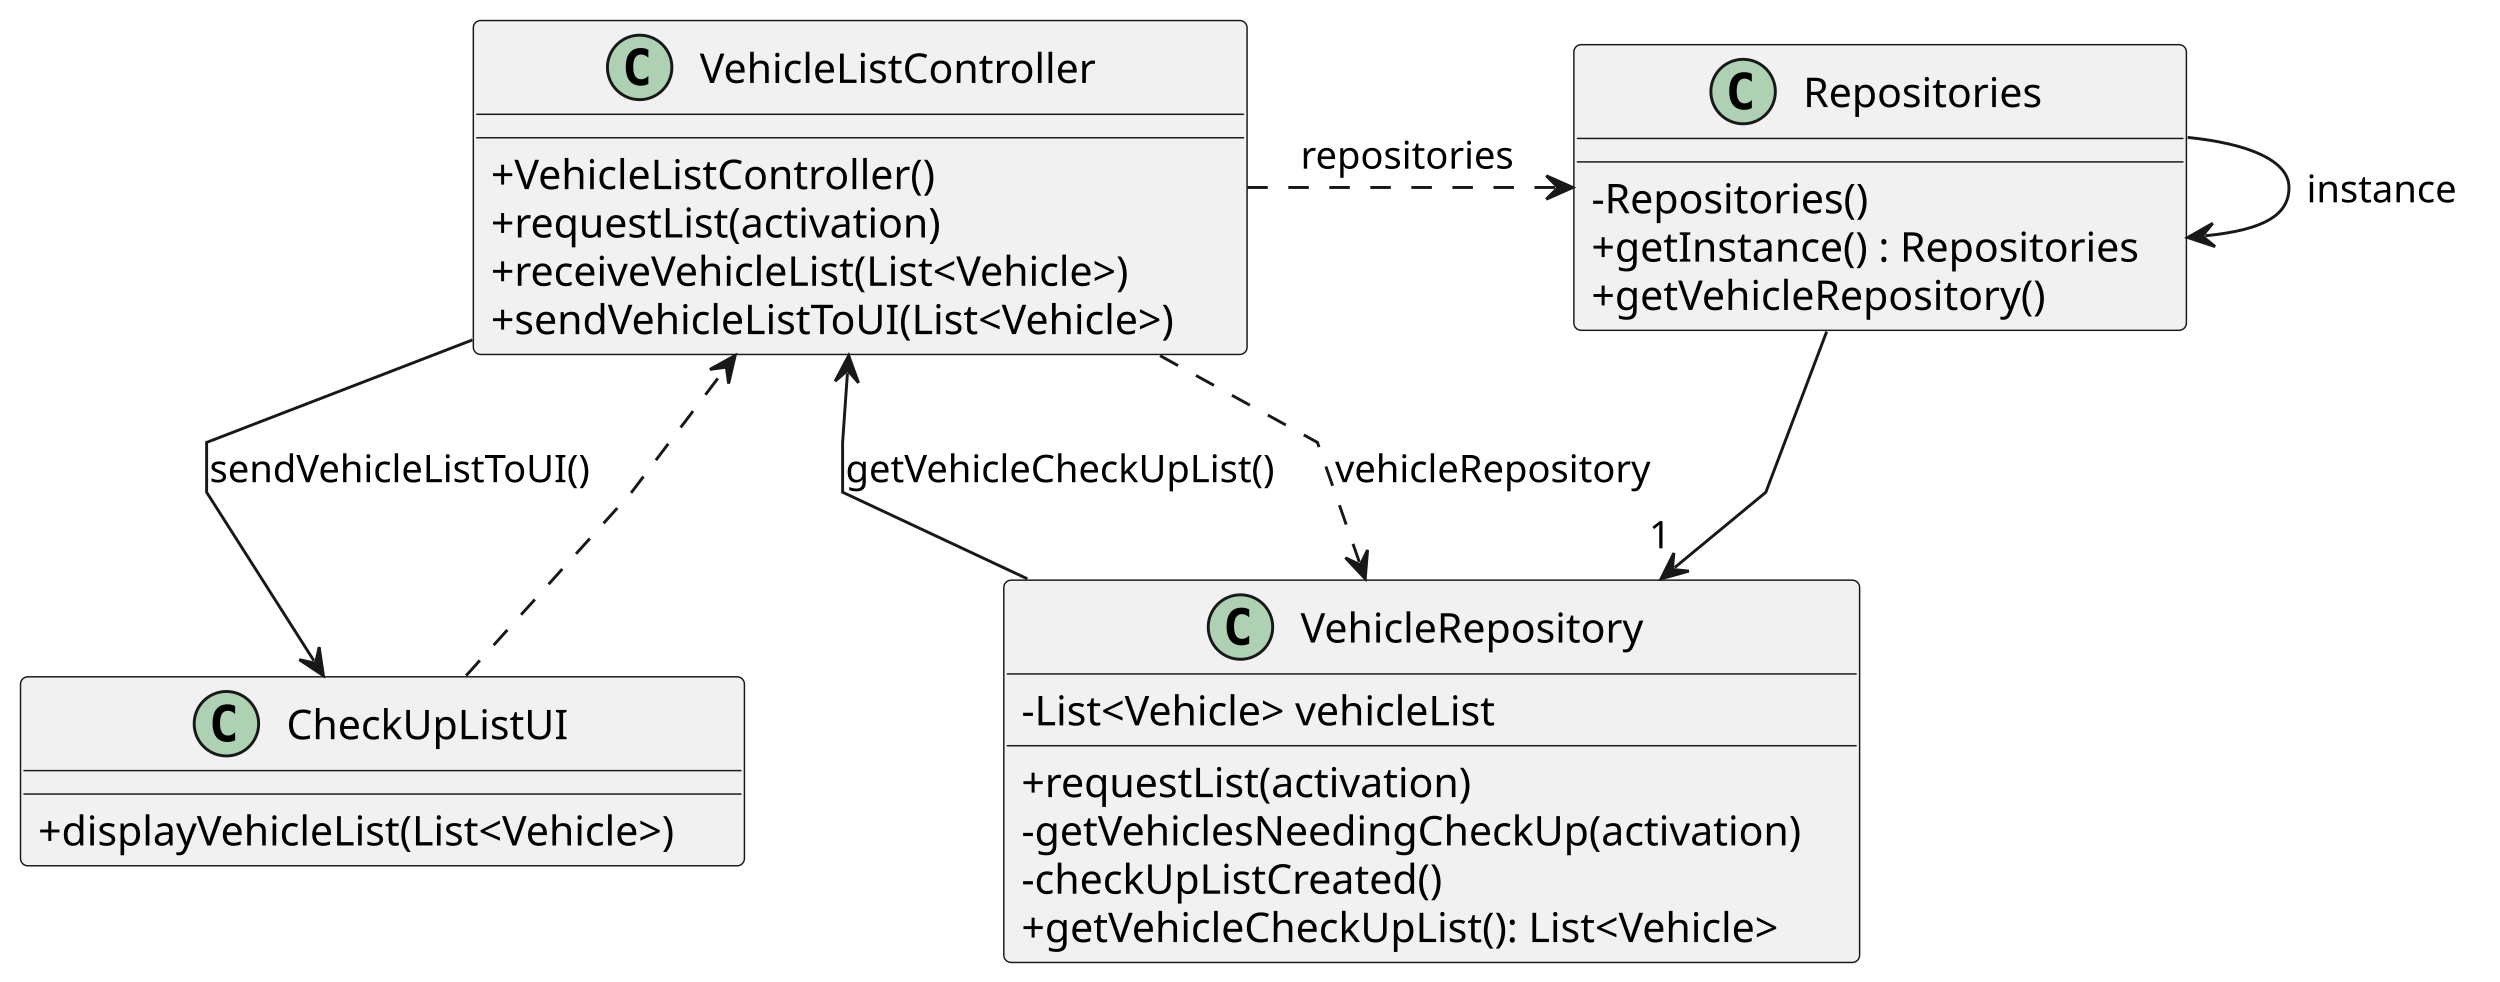
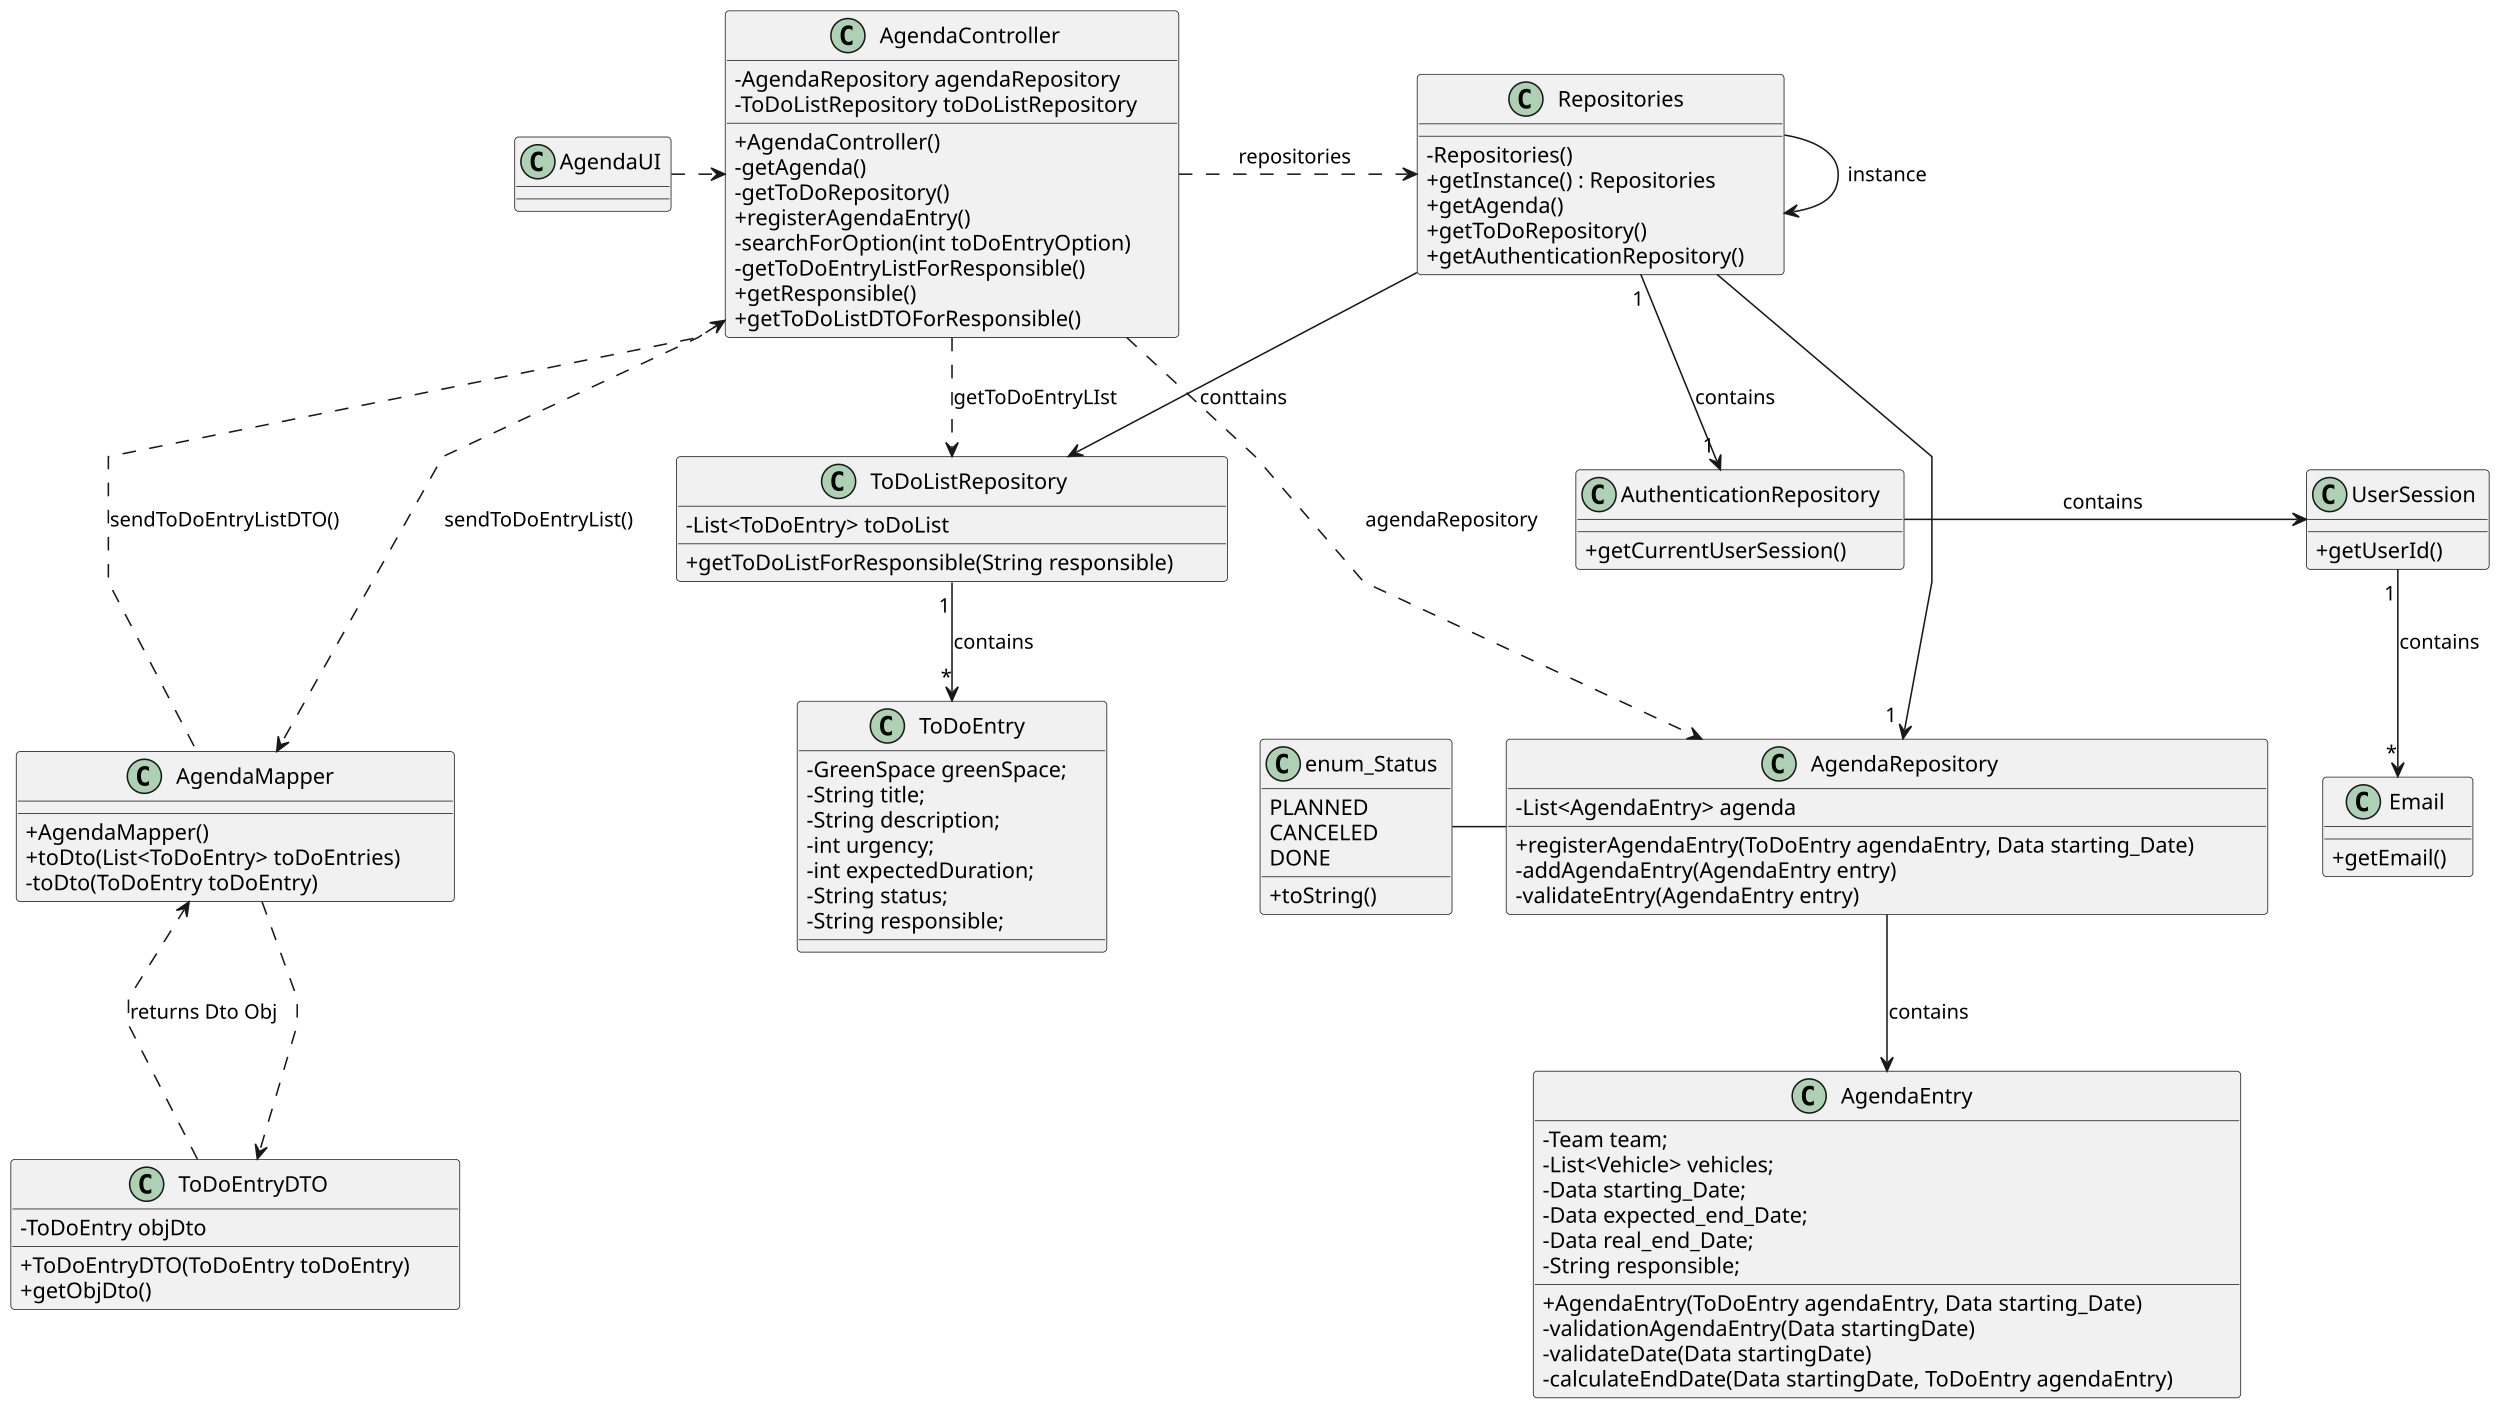
- <svg xmlns="http://www.w3.org/2000/svg" contentStyleType="text/css" height="335px" preserveAspectRatio="none" style="width:853px;height:335px;background:#FFFFFF;" version="1.1" viewBox="0 0 853 335" width="853px" zoomAndPan="magnify">
+ <svg xmlns="http://www.w3.org/2000/svg" contentStyleType="text/css" height="727.2px" preserveAspectRatio="none" style="width:1292px;height:727px;background:#FFFFFF;" version="1.1" viewBox="0 0 1292 727" width="1292px" zoomAndPan="magnify">
  <defs />
  <g>
-     <g id="elem_VehicleRepository">
-       <rect codeLine="9" fill="#F1F1F1" height="130.441" id="VehicleRepository" rx="2.5" ry="2.5" style="stroke:#181818;stroke-width:0.5;" width="292" x="342.5" y="197.95" />
-       <ellipse cx="423.25" cy="213.95" fill="#ADD1B2" rx="11" ry="11" style="stroke:#181818;stroke-width:1.0;" />
-       <path d="M426.223,219.593 Q425.642,219.892 425.003,220.041 Q424.364,220.191 423.658,220.191 Q421.151,220.191 419.832,218.539 Q418.512,216.887 418.512,213.766 Q418.512,210.637 419.832,208.985 Q421.151,207.333 423.658,207.333 Q424.364,207.333 425.011,207.482 Q425.659,207.632 426.223,207.93 L426.223,210.653 Q425.592,210.072 424.999,209.802 Q424.405,209.532 423.774,209.532 Q422.43,209.532 421.745,210.599 Q421.06,211.666 421.06,213.766 Q421.06,215.858 421.745,216.924 Q422.43,217.991 423.774,217.991 Q424.405,217.991 424.999,217.721 Q425.592,217.452 426.223,216.87 Z " fill="#000000" />
-       <text fill="#000000" font-family="sans-serif" font-size="14" lengthAdjust="spacing" textLength="122" x="443.75" y="219.241">VehicleRepository</text>
-       <line style="stroke:#181818;stroke-width:0.5;" x1="343.5" x2="633.5" y1="229.95" y2="229.95" />
-       <text fill="#000000" font-family="sans-serif" font-size="14" lengthAdjust="spacing" textLength="176" x="348.5" y="247.485">-List&lt;Vehicle&gt; vehicleList</text>
-       <line style="stroke:#181818;stroke-width:0.5;" x1="343.5" x2="633.5" y1="254.438" y2="254.438" />
-       <text fill="#000000" font-family="sans-serif" font-size="14" lengthAdjust="spacing" textLength="162" x="348.5" y="271.973">+requestList(activation)</text>
-       <text fill="#000000" font-family="sans-serif" font-size="14" lengthAdjust="spacing" textLength="280" x="348.5" y="288.462">-getVehiclesNeedingCheckUp(activation)</text>
-       <text fill="#000000" font-family="sans-serif" font-size="14" lengthAdjust="spacing" textLength="153" x="348.5" y="304.95">-checkUpListCreated()</text>
-       <text fill="#000000" font-family="sans-serif" font-size="14" lengthAdjust="spacing" textLength="278" x="348.5" y="321.438">+getVehicleCheckUpList(): List&lt;Vehicle&gt;</text>
+     <g id="elem_AgendaUI">
+       <rect codeLine="9" fill="#F1F1F1" height="38.4" id="AgendaUI" rx="2" ry="2" style="stroke:#181818;stroke-width:0.4;" width="80.8" x="266" y="70.8" />
+       <ellipse cx="278" cy="83.6" fill="#ADD1B2" rx="8.8" ry="8.8" style="stroke:#181818;stroke-width:0.8;" />
+       <path d="M280.375,88.112 Q279.913,88.35 279.4,88.463 Q278.887,88.588 278.325,88.588 Q276.325,88.588 275.262,87.275 Q274.212,85.95 274.212,83.45 Q274.212,80.95 275.262,79.625 Q276.325,78.3 278.325,78.3 Q278.887,78.3 279.4,78.425 Q279.925,78.55 280.375,78.787 L280.375,80.963 Q279.875,80.5 279.4,80.287 Q278.925,80.062 278.425,80.062 Q277.35,80.062 276.8,80.925 Q276.25,81.775 276.25,83.45 Q276.25,85.125 276.8,85.987 Q277.35,86.838 278.425,86.838 Q278.925,86.838 279.4,86.625 Q279.875,86.4 280.375,85.938 L280.375,88.112 Z " fill="#000000" />
+       <text fill="#000000" font-family="sans-serif" font-size="11.2" lengthAdjust="spacing" textLength="55.2" x="289.2" y="87.477">AgendaUI</text>
+       <line style="stroke:#181818;stroke-width:0.4;" x1="266.8" x2="346" y1="96.4" y2="96.4" />
+       <line style="stroke:#181818;stroke-width:0.4;" x1="266.8" x2="346" y1="102.8" y2="102.8" />
+     </g>
+     <g id="elem_AgendaController">
+       <rect codeLine="13" fill="#F1F1F1" height="168.775" id="AgendaController" rx="2" ry="2" style="stroke:#181818;stroke-width:0.4;" width="234.4" x="374.8" y="5.6" />
+       <ellipse cx="438.2" cy="18.4" fill="#ADD1B2" rx="8.8" ry="8.8" style="stroke:#181818;stroke-width:0.8;" />
+       <path d="M440.575,22.913 Q440.113,23.15 439.6,23.262 Q439.087,23.387 438.525,23.387 Q436.525,23.387 435.462,22.075 Q434.413,20.75 434.413,18.25 Q434.413,15.75 435.462,14.425 Q436.525,13.1 438.525,13.1 Q439.087,13.1 439.6,13.225 Q440.125,13.35 440.575,13.588 L440.575,15.762 Q440.075,15.3 439.6,15.088 Q439.125,14.863 438.625,14.863 Q437.55,14.863 437,15.725 Q436.45,16.575 436.45,18.25 Q436.45,19.925 437,20.788 Q437.55,21.637 438.625,21.637 Q439.125,21.637 439.6,21.425 Q440.075,21.2 440.575,20.738 L440.575,22.913 Z " fill="#000000" />
+       <text fill="#000000" font-family="sans-serif" font-size="11.2" lengthAdjust="spacing" textLength="100.8" x="454.6" y="22.277">AgendaController</text>
+       <line style="stroke:#181818;stroke-width:0.4;" x1="375.6" x2="608.4" y1="31.2" y2="31.2" />
+       <text fill="#000000" font-family="sans-serif" font-size="11.2" lengthAdjust="spacing" textLength="216" x="379.6" y="44.796">-AgendaRepository agendaRepository</text>
+       <text fill="#000000" font-family="sans-serif" font-size="11.2" lengthAdjust="spacing" textLength="224.8" x="379.6" y="57.834">-ToDoListRepository toDoListRepository</text>
+       <line style="stroke:#181818;stroke-width:0.4;" x1="375.6" x2="608.4" y1="63.675" y2="63.675" />
+       <text fill="#000000" font-family="sans-serif" font-size="11.2" lengthAdjust="spacing" textLength="118.4" x="379.6" y="77.271">+AgendaController()</text>
+       <text fill="#000000" font-family="sans-serif" font-size="11.2" lengthAdjust="spacing" textLength="74.4" x="379.6" y="90.309">-getAgenda()</text>
+       <text fill="#000000" font-family="sans-serif" font-size="11.2" lengthAdjust="spacing" textLength="121.6" x="379.6" y="103.346">-getToDoRepository()</text>
+       <text fill="#000000" font-family="sans-serif" font-size="11.2" lengthAdjust="spacing" textLength="135.2" x="379.6" y="116.384">+registerAgendaEntry()</text>
+       <text fill="#000000" font-family="sans-serif" font-size="11.2" lengthAdjust="spacing" textLength="218.4" x="379.6" y="129.421">-searchForOption(int toDoEntryOption)</text>
+       <text fill="#000000" font-family="sans-serif" font-size="11.2" lengthAdjust="spacing" textLength="196.8" x="379.6" y="142.459">-getToDoEntryListForResponsible()</text>
+       <text fill="#000000" font-family="sans-serif" font-size="11.2" lengthAdjust="spacing" textLength="104.8" x="379.6" y="155.496">+getResponsible()</text>
+       <text fill="#000000" font-family="sans-serif" font-size="11.2" lengthAdjust="spacing" textLength="197.6" x="379.6" y="168.534">+getToDoListDTOForResponsible()</text>
    </g>
    <g id="elem_Repositories">
-       <rect codeLine="17" fill="#F1F1F1" height="97.465" id="Repositories" rx="2.5" ry="2.5" style="stroke:#181818;stroke-width:0.5;" width="209" x="537" y="15.24" />
-       <ellipse cx="594.75" cy="31.24" fill="#ADD1B2" rx="11" ry="11" style="stroke:#181818;stroke-width:1.0;" />
-       <path d="M597.723,36.883 Q597.142,37.182 596.503,37.331 Q595.864,37.481 595.158,37.481 Q592.651,37.481 591.332,35.829 Q590.012,34.177 590.012,31.056 Q590.012,27.927 591.332,26.275 Q592.651,24.623 595.158,24.623 Q595.864,24.623 596.511,24.772 Q597.159,24.922 597.723,25.221 L597.723,27.943 Q597.092,27.362 596.499,27.092 Q595.905,26.823 595.274,26.823 Q593.93,26.823 593.245,27.889 Q592.56,28.956 592.56,31.056 Q592.56,33.148 593.245,34.214 Q593.93,35.281 595.274,35.281 Q595.905,35.281 596.499,35.011 Q597.092,34.742 597.723,34.16 Z " fill="#000000" />
-       <text fill="#000000" font-family="sans-serif" font-size="14" lengthAdjust="spacing" textLength="85" x="615.25" y="36.531">Repositories</text>
-       <line style="stroke:#181818;stroke-width:0.5;" x1="538" x2="745" y1="47.24" y2="47.24" />
-       <line style="stroke:#181818;stroke-width:0.5;" x1="538" x2="745" y1="55.24" y2="55.24" />
-       <text fill="#000000" font-family="sans-serif" font-size="14" lengthAdjust="spacing" textLength="103" x="543" y="72.775">-Repositories()</text>
-       <text fill="#000000" font-family="sans-serif" font-size="14" lengthAdjust="spacing" textLength="197" x="543" y="89.263">+getInstance() : Repositories</text>
-       <text fill="#000000" font-family="sans-serif" font-size="14" lengthAdjust="spacing" textLength="165" x="543" y="105.752">+getVehicleRepository()</text>
-     </g>
-     <g id="elem_VehicleListController">
-       <rect codeLine="23" fill="#F1F1F1" height="113.953" id="VehicleListController" rx="2.5" ry="2.5" style="stroke:#181818;stroke-width:0.5;" width="264" x="161.5" y="7" />
-       <ellipse cx="218.25" cy="23" fill="#ADD1B2" rx="11" ry="11" style="stroke:#181818;stroke-width:1.0;" />
-       <path d="M221.223,28.643 Q220.642,28.942 220.003,29.091 Q219.364,29.241 218.658,29.241 Q216.151,29.241 214.832,27.589 Q213.512,25.937 213.512,22.816 Q213.512,19.686 214.832,18.035 Q216.151,16.383 218.658,16.383 Q219.364,16.383 220.011,16.532 Q220.659,16.682 221.223,16.98 L221.223,19.703 Q220.592,19.122 219.999,18.852 Q219.405,18.582 218.774,18.582 Q217.43,18.582 216.745,19.649 Q216.06,20.716 216.06,22.816 Q216.06,24.908 216.745,25.974 Q217.43,27.041 218.774,27.041 Q219.405,27.041 219.999,26.771 Q220.592,26.502 221.223,25.92 Z " fill="#000000" />
-       <text fill="#000000" font-family="sans-serif" font-size="14" lengthAdjust="spacing" textLength="142" x="238.75" y="28.291">VehicleListController</text>
-       <line style="stroke:#181818;stroke-width:0.5;" x1="162.5" x2="424.5" y1="39" y2="39" />
-       <line style="stroke:#181818;stroke-width:0.5;" x1="162.5" x2="424.5" y1="47" y2="47" />
-       <text fill="#000000" font-family="sans-serif" font-size="14" lengthAdjust="spacing" textLength="163" x="167.5" y="64.535">+VehicleListController()</text>
-       <text fill="#000000" font-family="sans-serif" font-size="14" lengthAdjust="spacing" textLength="162" x="167.5" y="81.023">+requestList(activation)</text>
-       <text fill="#000000" font-family="sans-serif" font-size="14" lengthAdjust="spacing" textLength="235" x="167.5" y="97.512">+receiveVehicleList(List&lt;Vehicle&gt;)</text>
-       <text fill="#000000" font-family="sans-serif" font-size="14" lengthAdjust="spacing" textLength="252" x="167.5" y="114">+sendVehicleListToUI(List&lt;Vehicle&gt;)</text>
-     </g>
-     <g id="elem_CheckUpListUI">
-       <rect codeLine="30" fill="#F1F1F1" height="64.488" id="CheckUpListUI" rx="2.5" ry="2.5" style="stroke:#181818;stroke-width:0.5;" width="247" x="7" y="230.93" />
-       <ellipse cx="77.25" cy="246.93" fill="#ADD1B2" rx="11" ry="11" style="stroke:#181818;stroke-width:1.0;" />
-       <path d="M80.223,252.573 Q79.642,252.872 79.003,253.021 Q78.364,253.171 77.658,253.171 Q75.151,253.171 73.832,251.519 Q72.512,249.867 72.512,246.746 Q72.512,243.617 73.832,241.965 Q75.151,240.313 77.658,240.313 Q78.364,240.313 79.011,240.462 Q79.659,240.612 80.223,240.911 L80.223,243.633 Q79.592,243.052 78.999,242.782 Q78.405,242.512 77.774,242.512 Q76.43,242.512 75.745,243.579 Q75.06,244.646 75.06,246.746 Q75.06,248.838 75.745,249.904 Q76.43,250.971 77.774,250.971 Q78.405,250.971 78.999,250.701 Q79.592,250.431 80.223,249.85 Z " fill="#000000" />
-       <text fill="#000000" font-family="sans-serif" font-size="14" lengthAdjust="spacing" textLength="98" x="97.75" y="252.221">CheckUpListUI</text>
-       <line style="stroke:#181818;stroke-width:0.5;" x1="8" x2="253" y1="262.93" y2="262.93" />
-       <line style="stroke:#181818;stroke-width:0.5;" x1="8" x2="253" y1="270.93" y2="270.93" />
-       <text fill="#000000" font-family="sans-serif" font-size="14" lengthAdjust="spacing" textLength="235" x="13" y="288.465">+displayVehicleList(List&lt;Vehicle&gt;)</text>
-     </g>
-     <g id="link_CheckUpListUI_VehicleListController">
-       <path codeLine="34" d="M159.04,230.53 C183.73,203.16 215.5,167.95 215.5,167.95 C215.5,167.95 229.017,150.103 247.227,126.063 " fill="none" id="CheckUpListUI-to-VehicleListController" style="stroke:#181818;stroke-width:1.0;stroke-dasharray:7.0,7.0;" />
-       <polygon fill="#181818" points="250.85,121.28,242.227,126.039,247.831,125.266,248.604,130.869,250.85,121.28" style="stroke:#181818;stroke-width:1.0;" />
-     </g>
-     <g id="link_VehicleListController_CheckUpListUI">
-       <path codeLine="36" d="M161.2,115.98 C113.18,134.49 70.5,150.95 70.5,150.95 C70.5,150.95 70.5,167.95 70.5,167.95 C70.5,167.95 89.697,198.099 107.127,225.469 " fill="none" id="VehicleListController-to-CheckUpListUI" style="stroke:#181818;stroke-width:1.0;" />
-       <polygon fill="#181818" points="110.35,230.53,108.889,220.79,107.664,226.313,102.142,225.087,110.35,230.53" style="stroke:#181818;stroke-width:1.0;" />
-       <text fill="#000000" font-family="sans-serif" font-size="13" lengthAdjust="spacing" textLength="135" x="71.5" y="164.518">sendVehicleListToUI()</text>
-     </g>
-     <g id="link_VehicleListController_Repositories">
-       <path codeLine="37" d="M425.56,63.97 C462.29,63.97 495.66,63.97 530.6,63.97 " fill="none" id="VehicleListController-to-Repositories" style="stroke:#181818;stroke-width:1.0;stroke-dasharray:7.0,7.0;" />
-       <polygon fill="#181818" points="536.6,63.97,527.6,59.97,531.6,63.97,527.6,67.97,536.6,63.97" style="stroke:#181818;stroke-width:1.0;" />
-       <text fill="#000000" font-family="sans-serif" font-size="13" lengthAdjust="spacing" textLength="75" x="443.75" y="57.538">repositories</text>
-     </g>
-     <g id="link_Repositories_VehicleRepository">
-       <path codeLine="38" d="M623.26,113.14 C613.11,139.94 602.5,167.95 602.5,167.95 C602.5,167.95 591.266,177.239 571.366,193.679 " fill="none" id="Repositories-to-VehicleRepository" style="stroke:#181818;stroke-width:1.0;" />
-       <polygon fill="#181818" points="566.74,197.5,576.226,194.852,570.595,194.315,571.131,188.684,566.74,197.5" style="stroke:#181818;stroke-width:1.0;" />
-       <text fill="#000000" font-family="sans-serif" font-size="13" lengthAdjust="spacing" textLength="8" x="562.641" y="187.082">1</text>
+       <rect codeLine="26" fill="#F1F1F1" height="103.588" id="Repositories" rx="2" ry="2" style="stroke:#181818;stroke-width:0.4;" width="189.6" x="732.4" y="38.4" />
+       <ellipse cx="788.6" cy="51.2" fill="#ADD1B2" rx="8.8" ry="8.8" style="stroke:#181818;stroke-width:0.8;" />
+       <path d="M790.975,55.712 Q790.513,55.95 790,56.062 Q789.487,56.188 788.925,56.188 Q786.925,56.188 785.862,54.875 Q784.812,53.55 784.812,51.05 Q784.812,48.55 785.862,47.225 Q786.925,45.9 788.925,45.9 Q789.487,45.9 790,46.025 Q790.525,46.15 790.975,46.388 L790.975,48.562 Q790.475,48.1 790,47.888 Q789.525,47.663 789.025,47.663 Q787.95,47.663 787.4,48.525 Q786.85,49.375 786.85,51.05 Q786.85,52.725 787.4,53.587 Q787.95,54.438 789.025,54.438 Q789.525,54.438 790,54.225 Q790.475,54 790.975,53.538 L790.975,55.712 Z " fill="#000000" />
+       <text fill="#000000" font-family="sans-serif" font-size="11.2" lengthAdjust="spacing" textLength="70.4" x="805" y="55.077">Repositories</text>
+       <line style="stroke:#181818;stroke-width:0.4;" x1="733.2" x2="921.2" y1="64" y2="64" />
+       <line style="stroke:#181818;stroke-width:0.4;" x1="733.2" x2="921.2" y1="70.4" y2="70.4" />
+       <text fill="#000000" font-family="sans-serif" font-size="11.2" lengthAdjust="spacing" textLength="82.4" x="737.2" y="83.996">-Repositories()</text>
+       <text fill="#000000" font-family="sans-serif" font-size="11.2" lengthAdjust="spacing" textLength="164.8" x="737.2" y="97.034">+getInstance() : Repositories</text>
+       <text fill="#000000" font-family="sans-serif" font-size="11.2" lengthAdjust="spacing" textLength="80" x="737.2" y="110.071">+getAgenda()</text>
+       <text fill="#000000" font-family="sans-serif" font-size="11.2" lengthAdjust="spacing" textLength="127.2" x="737.2" y="123.109">+getToDoRepository()</text>
+       <text fill="#000000" font-family="sans-serif" font-size="11.2" lengthAdjust="spacing" textLength="180" x="737.2" y="136.146">+getAuthenticationRepository()</text>
+     </g>
+     <g id="elem_AuthenticationRepository">
+       <rect codeLine="34" fill="#F1F1F1" height="51.438" id="AuthenticationRepository" rx="2" ry="2" style="stroke:#181818;stroke-width:0.4;" width="169.6" x="814.4" y="242.8" />
+       <ellipse cx="826.4" cy="255.6" fill="#ADD1B2" rx="8.8" ry="8.8" style="stroke:#181818;stroke-width:0.8;" />
+       <path d="M828.775,260.113 Q828.312,260.35 827.8,260.462 Q827.288,260.587 826.725,260.587 Q824.725,260.587 823.663,259.275 Q822.612,257.95 822.612,255.45 Q822.612,252.95 823.663,251.625 Q824.725,250.3 826.725,250.3 Q827.288,250.3 827.8,250.425 Q828.325,250.55 828.775,250.787 L828.775,252.963 Q828.275,252.5 827.8,252.287 Q827.325,252.062 826.825,252.062 Q825.75,252.062 825.2,252.925 Q824.65,253.775 824.65,255.45 Q824.65,257.125 825.2,257.988 Q825.75,258.837 826.825,258.837 Q827.325,258.837 827.8,258.625 Q828.275,258.4 828.775,257.938 L828.775,260.113 Z " fill="#000000" />
+       <text fill="#000000" font-family="sans-serif" font-size="11.2" lengthAdjust="spacing" textLength="144" x="837.6" y="259.477">AuthenticationRepository</text>
+       <line style="stroke:#181818;stroke-width:0.4;" x1="815.2" x2="983.2" y1="268.4" y2="268.4" />
+       <line style="stroke:#181818;stroke-width:0.4;" x1="815.2" x2="983.2" y1="274.8" y2="274.8" />
+       <text fill="#000000" font-family="sans-serif" font-size="11.2" lengthAdjust="spacing" textLength="148" x="819.2" y="288.396">+getCurrentUserSession()</text>
+     </g>
+     <g id="elem_UserSession">
+       <rect codeLine="38" fill="#F1F1F1" height="51.438" id="UserSession" rx="2" ry="2" style="stroke:#181818;stroke-width:0.4;" width="94.4" x="1192" y="242.8" />
+       <ellipse cx="1204" cy="255.6" fill="#ADD1B2" rx="8.8" ry="8.8" style="stroke:#181818;stroke-width:0.8;" />
+       <path d="M1206.375,260.113 Q1205.912,260.35 1205.4,260.462 Q1204.888,260.587 1204.325,260.587 Q1202.325,260.587 1201.263,259.275 Q1200.213,257.95 1200.213,255.45 Q1200.213,252.95 1201.263,251.625 Q1202.325,250.3 1204.325,250.3 Q1204.888,250.3 1205.4,250.425 Q1205.925,250.55 1206.375,250.787 L1206.375,252.963 Q1205.875,252.5 1205.4,252.287 Q1204.925,252.062 1204.425,252.062 Q1203.35,252.062 1202.8,252.925 Q1202.25,253.775 1202.25,255.45 Q1202.25,257.125 1202.8,257.988 Q1203.35,258.837 1204.425,258.837 Q1204.925,258.837 1205.4,258.625 Q1205.875,258.4 1206.375,257.938 L1206.375,260.113 Z " fill="#000000" />
+       <text fill="#000000" font-family="sans-serif" font-size="11.2" lengthAdjust="spacing" textLength="68.8" x="1215.2" y="259.477">UserSession</text>
+       <line style="stroke:#181818;stroke-width:0.4;" x1="1192.8" x2="1285.6" y1="268.4" y2="268.4" />
+       <line style="stroke:#181818;stroke-width:0.4;" x1="1192.8" x2="1285.6" y1="274.8" y2="274.8" />
+       <text fill="#000000" font-family="sans-serif" font-size="11.2" lengthAdjust="spacing" textLength="72" x="1196.8" y="288.396">+getUserId()</text>
+     </g>
+     <g id="elem_Email">
+       <rect codeLine="42" fill="#F1F1F1" height="51.438" id="Email" rx="2" ry="2" style="stroke:#181818;stroke-width:0.4;" width="77.6" x="1200.4" y="401.6" />
+       <ellipse cx="1221.4" cy="414.4" fill="#ADD1B2" rx="8.8" ry="8.8" style="stroke:#181818;stroke-width:0.8;" />
+       <path d="M1223.775,418.913 Q1223.312,419.15 1222.8,419.262 Q1222.287,419.387 1221.725,419.387 Q1219.725,419.387 1218.662,418.075 Q1217.612,416.75 1217.612,414.25 Q1217.612,411.75 1218.662,410.425 Q1219.725,409.1 1221.725,409.1 Q1222.287,409.1 1222.8,409.225 Q1223.325,409.35 1223.775,409.587 L1223.775,411.762 Q1223.275,411.3 1222.8,411.087 Q1222.325,410.863 1221.825,410.863 Q1220.75,410.863 1220.2,411.725 Q1219.65,412.575 1219.65,414.25 Q1219.65,415.925 1220.2,416.788 Q1220.75,417.637 1221.825,417.637 Q1222.325,417.637 1222.8,417.425 Q1223.275,417.2 1223.775,416.738 L1223.775,418.913 Z " fill="#000000" />
+       <text fill="#000000" font-family="sans-serif" font-size="11.2" lengthAdjust="spacing" textLength="32" x="1234.6" y="418.277">Email</text>
+       <line style="stroke:#181818;stroke-width:0.4;" x1="1201.2" x2="1277.2" y1="427.2" y2="427.2" />
+       <line style="stroke:#181818;stroke-width:0.4;" x1="1201.2" x2="1277.2" y1="433.6" y2="433.6" />
+       <text fill="#000000" font-family="sans-serif" font-size="11.2" lengthAdjust="spacing" textLength="68" x="1205.2" y="447.196">+getEmail()</text>
+     </g>
+     <g id="elem_AgendaRepository">
+       <rect codeLine="48" fill="#F1F1F1" height="90.55" id="AgendaRepository" rx="2" ry="2" style="stroke:#181818;stroke-width:0.4;" width="393.6" x="778.4" y="382" />
+       <ellipse cx="919.4" cy="394.8" fill="#ADD1B2" rx="8.8" ry="8.8" style="stroke:#181818;stroke-width:0.8;" />
+       <path d="M921.775,399.312 Q921.312,399.55 920.8,399.663 Q920.288,399.788 919.725,399.788 Q917.725,399.788 916.663,398.475 Q915.612,397.15 915.612,394.65 Q915.612,392.15 916.663,390.825 Q917.725,389.5 919.725,389.5 Q920.288,389.5 920.8,389.625 Q921.325,389.75 921.775,389.988 L921.775,392.163 Q921.275,391.7 920.8,391.488 Q920.325,391.262 919.825,391.262 Q918.75,391.262 918.2,392.125 Q917.65,392.975 917.65,394.65 Q917.65,396.325 918.2,397.188 Q918.75,398.038 919.825,398.038 Q920.325,398.038 920.8,397.825 Q921.275,397.6 921.775,397.137 L921.775,399.312 Z " fill="#000000" />
+       <text fill="#000000" font-family="sans-serif" font-size="11.2" lengthAdjust="spacing" textLength="104.8" x="935.8" y="398.677">AgendaRepository</text>
+       <line style="stroke:#181818;stroke-width:0.4;" x1="779.2" x2="1171.2" y1="407.6" y2="407.6" />
+       <text fill="#000000" font-family="sans-serif" font-size="11.2" lengthAdjust="spacing" textLength="162.4" x="783.2" y="421.196">-List&lt;AgendaEntry&gt; agenda</text>
+       <line style="stroke:#181818;stroke-width:0.4;" x1="779.2" x2="1171.2" y1="427.038" y2="427.038" />
+       <text fill="#000000" font-family="sans-serif" font-size="11.2" lengthAdjust="spacing" textLength="384" x="783.2" y="440.634">+registerAgendaEntry(ToDoEntry agendaEntry, Data starting_Date)</text>
+       <text fill="#000000" font-family="sans-serif" font-size="11.2" lengthAdjust="spacing" textLength="213.6" x="783.2" y="453.671">-addAgendaEntry(AgendaEntry entry)</text>
+       <text fill="#000000" font-family="sans-serif" font-size="11.2" lengthAdjust="spacing" textLength="193.6" x="783.2" y="466.709">-validateEntry(AgendaEntry entry)</text>
+     </g>
+     <g id="elem_ToDoListRepository">
+       <rect codeLine="57" fill="#F1F1F1" height="64.475" id="ToDoListRepository" rx="2" ry="2" style="stroke:#181818;stroke-width:0.4;" width="284.8" x="349.6" y="236" />
+       <ellipse cx="433.4" cy="248.8" fill="#ADD1B2" rx="8.8" ry="8.8" style="stroke:#181818;stroke-width:0.8;" />
+       <path d="M435.775,253.312 Q435.312,253.55 434.8,253.662 Q434.288,253.787 433.725,253.787 Q431.725,253.787 430.663,252.475 Q429.613,251.15 429.613,248.65 Q429.613,246.15 430.663,244.825 Q431.725,243.5 433.725,243.5 Q434.288,243.5 434.8,243.625 Q435.325,243.75 435.775,243.988 L435.775,246.162 Q435.275,245.7 434.8,245.488 Q434.325,245.262 433.825,245.262 Q432.75,245.262 432.2,246.125 Q431.65,246.975 431.65,248.65 Q431.65,250.325 432.2,251.188 Q432.75,252.037 433.825,252.037 Q434.325,252.037 434.8,251.825 Q435.275,251.6 435.775,251.137 L435.775,253.312 Z " fill="#000000" />
+       <text fill="#000000" font-family="sans-serif" font-size="11.2" lengthAdjust="spacing" textLength="110.4" x="449.8" y="252.677">ToDoListRepository</text>
+       <line style="stroke:#181818;stroke-width:0.4;" x1="350.4" x2="633.6" y1="261.6" y2="261.6" />
+       <text fill="#000000" font-family="sans-serif" font-size="11.2" lengthAdjust="spacing" textLength="152" x="354.4" y="275.196">-List&lt;ToDoEntry&gt; toDoList</text>
+       <line style="stroke:#181818;stroke-width:0.4;" x1="350.4" x2="633.6" y1="281.038" y2="281.038" />
+       <text fill="#000000" font-family="sans-serif" font-size="11.2" lengthAdjust="spacing" textLength="275.2" x="354.4" y="294.634">+getToDoListForResponsible(String responsible)</text>
+     </g>
+     <g id="elem_AgendaMapper">
+       <rect codeLine="62" fill="#F1F1F1" height="77.513" id="AgendaMapper" rx="2" ry="2" style="stroke:#181818;stroke-width:0.4;" width="226.4" x="8.4" y="388.4" />
+       <ellipse cx="74.6" cy="401.2" fill="#ADD1B2" rx="8.8" ry="8.8" style="stroke:#181818;stroke-width:0.8;" />
+       <path d="M76.975,405.712 Q76.513,405.95 76,406.062 Q75.487,406.188 74.925,406.188 Q72.925,406.188 71.862,404.875 Q70.812,403.55 70.812,401.05 Q70.812,398.55 71.862,397.225 Q72.925,395.9 74.925,395.9 Q75.487,395.9 76,396.025 Q76.525,396.15 76.975,396.387 L76.975,398.562 Q76.475,398.1 76,397.887 Q75.525,397.663 75.025,397.663 Q73.95,397.663 73.4,398.525 Q72.85,399.375 72.85,401.05 Q72.85,402.725 73.4,403.587 Q73.95,404.438 75.025,404.438 Q75.525,404.438 76,404.225 Q76.475,404 76.975,403.538 L76.975,405.712 Z " fill="#000000" />
+       <text fill="#000000" font-family="sans-serif" font-size="11.2" lengthAdjust="spacing" textLength="87.2" x="91" y="405.077">AgendaMapper</text>
+       <line style="stroke:#181818;stroke-width:0.4;" x1="9.2" x2="234" y1="414" y2="414" />
+       <line style="stroke:#181818;stroke-width:0.4;" x1="9.2" x2="234" y1="420.4" y2="420.4" />
+       <text fill="#000000" font-family="sans-serif" font-size="11.2" lengthAdjust="spacing" textLength="104.8" x="13.2" y="433.996">+AgendaMapper()</text>
+       <text fill="#000000" font-family="sans-serif" font-size="11.2" lengthAdjust="spacing" textLength="216.8" x="13.2" y="447.034">+toDto(List&lt;ToDoEntry&gt; toDoEntries)</text>
+       <text fill="#000000" font-family="sans-serif" font-size="11.2" lengthAdjust="spacing" textLength="163.2" x="13.2" y="460.071">-toDto(ToDoEntry toDoEntry)</text>
+     </g>
+     <g id="elem_ToDoEntryDTO">
+       <rect codeLine="68" fill="#F1F1F1" height="77.513" id="ToDoEntryDTO" rx="2" ry="2" style="stroke:#181818;stroke-width:0.4;" width="232" x="5.6" y="599.2" />
+       <ellipse cx="75.8" cy="612" fill="#ADD1B2" rx="8.8" ry="8.8" style="stroke:#181818;stroke-width:0.8;" />
+       <path d="M78.175,616.513 Q77.713,616.75 77.2,616.862 Q76.688,616.987 76.125,616.987 Q74.125,616.987 73.062,615.675 Q72.013,614.35 72.013,611.85 Q72.013,609.35 73.062,608.025 Q74.125,606.7 76.125,606.7 Q76.688,606.7 77.2,606.825 Q77.725,606.95 78.175,607.188 L78.175,609.362 Q77.675,608.9 77.2,608.688 Q76.725,608.462 76.225,608.462 Q75.15,608.462 74.6,609.325 Q74.05,610.175 74.05,611.85 Q74.05,613.525 74.6,614.388 Q75.15,615.237 76.225,615.237 Q76.725,615.237 77.2,615.025 Q77.675,614.8 78.175,614.337 L78.175,616.513 Z " fill="#000000" />
+       <text fill="#000000" font-family="sans-serif" font-size="11.2" lengthAdjust="spacing" textLength="84.8" x="92.2" y="615.877">ToDoEntryDTO</text>
+       <line style="stroke:#181818;stroke-width:0.4;" x1="6.4" x2="236.8" y1="624.8" y2="624.8" />
+       <text fill="#000000" font-family="sans-serif" font-size="11.2" lengthAdjust="spacing" textLength="104.8" x="10.4" y="638.396">-ToDoEntry objDto</text>
+       <line style="stroke:#181818;stroke-width:0.4;" x1="6.4" x2="236.8" y1="644.237" y2="644.237" />
+       <text fill="#000000" font-family="sans-serif" font-size="11.2" lengthAdjust="spacing" textLength="222.4" x="10.4" y="657.834">+ToDoEntryDTO(ToDoEntry toDoEntry)</text>
+       <text fill="#000000" font-family="sans-serif" font-size="11.2" lengthAdjust="spacing" textLength="75.2" x="10.4" y="670.871">+getObjDto()</text>
+     </g>
+     <g id="elem_AgendaEntry">
+       <rect codeLine="75" fill="#F1F1F1" height="168.775" id="AgendaEntry" rx="2" ry="2" style="stroke:#181818;stroke-width:0.4;" width="365.6" x="792.4" y="553.6" />
+       <ellipse cx="935" cy="566.4" fill="#ADD1B2" rx="8.8" ry="8.8" style="stroke:#181818;stroke-width:0.8;" />
+       <path d="M937.375,570.913 Q936.913,571.15 936.4,571.263 Q935.888,571.388 935.325,571.388 Q933.325,571.388 932.263,570.075 Q931.212,568.75 931.212,566.25 Q931.212,563.75 932.263,562.425 Q933.325,561.1 935.325,561.1 Q935.888,561.1 936.4,561.225 Q936.925,561.35 937.375,561.587 L937.375,563.763 Q936.875,563.3 936.4,563.087 Q935.925,562.862 935.425,562.862 Q934.35,562.862 933.8,563.725 Q933.25,564.575 933.25,566.25 Q933.25,567.925 933.8,568.788 Q934.35,569.638 935.425,569.638 Q935.925,569.638 936.4,569.425 Q936.875,569.2 937.375,568.737 L937.375,570.913 Z " fill="#000000" />
+       <text fill="#000000" font-family="sans-serif" font-size="11.2" lengthAdjust="spacing" textLength="73.6" x="951.4" y="570.277">AgendaEntry</text>
+       <line style="stroke:#181818;stroke-width:0.4;" x1="793.2" x2="1157.2" y1="579.2" y2="579.2" />
+       <text fill="#000000" font-family="sans-serif" font-size="11.2" lengthAdjust="spacing" textLength="73.6" x="797.2" y="592.796">-Team team;</text>
+       <text fill="#000000" font-family="sans-serif" font-size="11.2" lengthAdjust="spacing" textLength="138.4" x="797.2" y="605.834">-List&lt;Vehicle&gt; vehicles;</text>
+       <text fill="#000000" font-family="sans-serif" font-size="11.2" lengthAdjust="spacing" textLength="114.4" x="797.2" y="618.871">-Data starting_Date;</text>
+       <text fill="#000000" font-family="sans-serif" font-size="11.2" lengthAdjust="spacing" textLength="151.2" x="797.2" y="631.909">-Data expected_end_Date;</text>
+       <text fill="#000000" font-family="sans-serif" font-size="11.2" lengthAdjust="spacing" textLength="120.8" x="797.2" y="644.946">-Data real_end_Date;</text>
+       <text fill="#000000" font-family="sans-serif" font-size="11.2" lengthAdjust="spacing" textLength="110.4" x="797.2" y="657.984">-String responsible;</text>
+       <line style="stroke:#181818;stroke-width:0.4;" x1="793.2" x2="1157.2" y1="663.825" y2="663.825" />
+       <text fill="#000000" font-family="sans-serif" font-size="11.2" lengthAdjust="spacing" textLength="340" x="797.2" y="677.421">+AgendaEntry(ToDoEntry agendaEntry, Data starting_Date)</text>
+       <text fill="#000000" font-family="sans-serif" font-size="11.2" lengthAdjust="spacing" textLength="242.4" x="797.2" y="690.459">-validationAgendaEntry(Data startingDate)</text>
+       <text fill="#000000" font-family="sans-serif" font-size="11.2" lengthAdjust="spacing" textLength="185.6" x="797.2" y="703.496">-validateDate(Data startingDate)</text>
+       <text fill="#000000" font-family="sans-serif" font-size="11.2" lengthAdjust="spacing" textLength="356" x="797.2" y="716.534">-calculateEndDate(Data startingDate, ToDoEntry agendaEntry)</text>
+     </g>
+     <g id="elem_enum_Status">
+       <rect codeLine="88" fill="#F1F1F1" height="90.55" id="enum_Status" rx="2" ry="2" style="stroke:#181818;stroke-width:0.4;" width="99.2" x="651.2" y="382" />
+       <ellipse cx="663.2" cy="394.8" fill="#ADD1B2" rx="8.8" ry="8.8" style="stroke:#181818;stroke-width:0.8;" />
+       <path d="M665.575,399.312 Q665.112,399.55 664.6,399.663 Q664.087,399.788 663.525,399.788 Q661.525,399.788 660.462,398.475 Q659.413,397.15 659.413,394.65 Q659.413,392.15 660.462,390.825 Q661.525,389.5 663.525,389.5 Q664.087,389.5 664.6,389.625 Q665.125,389.75 665.575,389.988 L665.575,392.163 Q665.075,391.7 664.6,391.488 Q664.125,391.262 663.625,391.262 Q662.55,391.262 662,392.125 Q661.45,392.975 661.45,394.65 Q661.45,396.325 662,397.188 Q662.55,398.038 663.625,398.038 Q664.125,398.038 664.6,397.825 Q665.075,397.6 665.575,397.137 L665.575,399.312 Z " fill="#000000" />
+       <text fill="#000000" font-family="sans-serif" font-size="11.2" lengthAdjust="spacing" textLength="73.6" x="674.4" y="398.677">enum_Status</text>
+       <line style="stroke:#181818;stroke-width:0.4;" x1="652" x2="749.6" y1="407.6" y2="407.6" />
+       <text fill="#000000" font-family="sans-serif" font-size="11.2" lengthAdjust="spacing" textLength="52.8" x="656" y="421.196">PLANNED</text>
+       <text fill="#000000" font-family="sans-serif" font-size="11.2" lengthAdjust="spacing" textLength="61.6" x="656" y="434.234">CANCELED</text>
+       <text fill="#000000" font-family="sans-serif" font-size="11.2" lengthAdjust="spacing" textLength="32.8" x="656" y="447.271">DONE</text>
+       <line style="stroke:#181818;stroke-width:0.4;" x1="652" x2="749.6" y1="453.113" y2="453.113" />
+       <text fill="#000000" font-family="sans-serif" font-size="11.2" lengthAdjust="spacing" textLength="62.4" x="656" y="466.709">+toString()</text>
+     </g>
+     <g id="elem_ToDoEntry">
+       <rect codeLine="95" fill="#F1F1F1" height="129.662" id="ToDoEntry" rx="2" ry="2" style="stroke:#181818;stroke-width:0.4;" width="160" x="412" y="362.4" />
+       <ellipse cx="458.6" cy="375.2" fill="#ADD1B2" rx="8.8" ry="8.8" style="stroke:#181818;stroke-width:0.8;" />
+       <path d="M460.975,379.712 Q460.512,379.95 460,380.062 Q459.488,380.188 458.925,380.188 Q456.925,380.188 455.863,378.875 Q454.812,377.55 454.812,375.05 Q454.812,372.55 455.863,371.225 Q456.925,369.9 458.925,369.9 Q459.488,369.9 460,370.025 Q460.525,370.15 460.975,370.387 L460.975,372.562 Q460.475,372.1 460,371.887 Q459.525,371.663 459.025,371.663 Q457.95,371.663 457.4,372.525 Q456.85,373.375 456.85,375.05 Q456.85,376.725 457.4,377.587 Q457.95,378.438 459.025,378.438 Q459.525,378.438 460,378.225 Q460.475,378 460.975,377.538 L460.975,379.712 Z " fill="#000000" />
+       <text fill="#000000" font-family="sans-serif" font-size="11.2" lengthAdjust="spacing" textLength="60" x="475" y="379.077">ToDoEntry</text>
+       <line style="stroke:#181818;stroke-width:0.4;" x1="412.8" x2="571.2" y1="388" y2="388" />
+       <text fill="#000000" font-family="sans-serif" font-size="11.2" lengthAdjust="spacing" textLength="150.4" x="416.8" y="401.596">-GreenSpace greenSpace;</text>
+       <text fill="#000000" font-family="sans-serif" font-size="11.2" lengthAdjust="spacing" textLength="66.4" x="416.8" y="414.634">-String title;</text>
+       <text fill="#000000" font-family="sans-serif" font-size="11.2" lengthAdjust="spacing" textLength="108" x="416.8" y="427.671">-String description;</text>
+       <text fill="#000000" font-family="sans-serif" font-size="11.2" lengthAdjust="spacing" textLength="72" x="416.8" y="440.709">-int urgency;</text>
+       <text fill="#000000" font-family="sans-serif" font-size="11.2" lengthAdjust="spacing" textLength="128" x="416.8" y="453.746">-int expectedDuration;</text>
+       <text fill="#000000" font-family="sans-serif" font-size="11.2" lengthAdjust="spacing" textLength="78.4" x="416.8" y="466.784">-String status;</text>
+       <text fill="#000000" font-family="sans-serif" font-size="11.2" lengthAdjust="spacing" textLength="110.4" x="416.8" y="479.821">-String responsible;</text>
+       <line style="stroke:#181818;stroke-width:0.4;" x1="412.8" x2="571.2" y1="485.663" y2="485.663" />
+     </g>
+     <g id="link_AgendaUI_AgendaController">
+       <path codeLine="108" d="M346.976,90 C358.64,90 368.264,90 368.264,90 C368.264,90 365.92,90 369.856,90 " fill="none" id="AgendaUI-to-AgendaController" style="stroke:#181818;stroke-width:0.8;stroke-dasharray:7.0,7.0;" />
+       <polygon fill="#181818" points="374.656,90,367.456,86.8,370.656,90,367.456,93.2,374.656,90" style="stroke:#181818;stroke-width:0.8;" />
+     </g>
+     <g id="link_AgendaController_AgendaMapper">
+       <path codeLine="110" d="M374.592,165.608 C366.112,171.016 360.8,174.4 360.8,174.4 C360.8,174.4 228.8,236 228.8,236 C228.8,236 176.675,328.577 145.387,384.145 " fill="none" id="AgendaController-to-AgendaMapper" style="stroke:#181818;stroke-width:0.8;stroke-dasharray:7.0,7.0;" />
+       <polygon fill="#181818" points="143.032,388.328,149.353,383.624,144.994,384.842,143.776,380.484,143.032,388.328" style="stroke:#181818;stroke-width:0.8;" />
+       <text fill="#000000" font-family="sans-serif" font-size="10.4" lengthAdjust="spacing" textLength="105.6" x="229.6" y="272.053">sendToDoEntryList()</text>
+     </g>
+     <g id="link_AgendaController_AgendaMapper">
+       <path codeLine="111" d="M370.545,168.189 C362.065,173.597 360.8,174.4 360.8,174.4 C360.8,174.4 56,236 56,236 C56,236 56,300.8 56,300.8 C56,300.8 82.432,351.408 101.736,388.376 " fill="none" id="AgendaController-backto-AgendaMapper" style="stroke:#181818;stroke-width:0.8;stroke-dasharray:7.0,7.0;" />
+       <polygon fill="#181818" points="374.592,165.608,366.801,166.781,371.219,167.759,370.242,172.178,374.592,165.608" style="stroke:#181818;stroke-width:0.8;" />
+       <text fill="#000000" font-family="sans-serif" font-size="10.4" lengthAdjust="spacing" textLength="128" x="56.8" y="272.053">sendToDoEntryListDTO()</text>
+     </g>
+     <g id="link_AgendaMapper_ToDoEntryDTO">
+       <path codeLine="112" d="M135.448,466.088 C144.096,489.872 153.6,516 153.6,516 C153.6,516 153.6,529.6 153.6,529.6 C153.6,529.6 143.536,563.431 134.344,594.359 " fill="none" id="AgendaMapper-to-ToDoEntryDTO" style="stroke:#181818;stroke-width:0.8;stroke-dasharray:7.0,7.0;" />
+       <polygon fill="#181818" points="132.976,598.96,138.095,592.97,134.116,595.126,131.96,591.147,132.976,598.96" style="stroke:#181818;stroke-width:0.8;" />
+     </g>
+     <g id="link_ToDoEntryDTO_AgendaMapper">
+       <path codeLine="125" d="M101.984,598.96 C86.12,568.032 66.4,529.6 66.4,529.6 C66.4,529.6 66.4,516 66.4,516 C66.4,516 80.241,493.938 95.161,470.154 " fill="none" id="ToDoEntryDTO-to-AgendaMapper" style="stroke:#181818;stroke-width:0.8;stroke-dasharray:7.0,7.0;" />
+       <polygon fill="#181818" points="97.712,466.088,91.175,470.487,95.586,469.476,96.597,473.888,97.712,466.088" style="stroke:#181818;stroke-width:0.8;" />
+       <text fill="#000000" font-family="sans-serif" font-size="10.4" lengthAdjust="spacing" textLength="79.2" x="67.2" y="526.453">returns Dto Obj</text>
+     </g>
+     <g id="link_Repositories_ToDoListRepository">
+       <path codeLine="113" d="M732.264,140.872 C674.384,171.4 606.414,207.257 556.342,233.665 " fill="none" id="Repositories-to-ToDoListRepository" style="stroke:#181818;stroke-width:0.8;" />
+       <polygon fill="#181818" points="552.096,235.904,559.957,235.376,555.634,234.038,556.972,229.715,552.096,235.904" style="stroke:#181818;stroke-width:0.8;" />
+       <text fill="#000000" font-family="sans-serif" font-size="10.4" lengthAdjust="spacing" textLength="48" x="620" y="208.853">conttains</text>
+     </g>
+     <g id="link_AgendaController_ToDoListRepository">
+       <path codeLine="114" d="M492,174.544 C492,196.408 492,213.856 492,231.112 " fill="none" id="AgendaController-to-ToDoListRepository" style="stroke:#181818;stroke-width:0.8;stroke-dasharray:7.0,7.0;" />
+       <polygon fill="#181818" points="492,235.912,495.2,228.712,492,231.912,488.8,228.712,492,235.912" style="stroke:#181818;stroke-width:0.8;" />
+       <text fill="#000000" font-family="sans-serif" font-size="10.4" lengthAdjust="spacing" textLength="89.6" x="492.8" y="208.853">getToDoEntryLIst</text>
+     </g>
+     <g id="link_ToDoListRepository_ToDoEntry">
+       <path codeLine="115" d="M492,301.008 C492,318.592 492,336.296 492,357.36 " fill="none" id="ToDoListRepository-to-ToDoEntry" style="stroke:#181818;stroke-width:0.8;" />
+       <polygon fill="#181818" points="492,362.16,495.2,354.96,492,358.16,488.8,354.96,492,362.16" style="stroke:#181818;stroke-width:0.8;" />
+       <text fill="#000000" font-family="sans-serif" font-size="10.4" lengthAdjust="spacing" textLength="44" x="492.8" y="335.253">contains</text>
+       <text fill="#000000" font-family="sans-serif" font-size="10.4" lengthAdjust="spacing" textLength="6.4" x="485.11" y="316.606">1</text>
+       <text fill="#000000" font-family="sans-serif" font-size="10.4" lengthAdjust="spacing" textLength="5.6" x="486.151" y="353.488">*</text>
+     </g>
+     <g id="link_Repositories_AuthenticationRepository">
+       <path codeLine="116" d="M847.928,141.704 C861.432,174.856 876.637,212.203 887.269,238.307 " fill="none" id="Repositories-to-AuthenticationRepository" style="stroke:#181818;stroke-width:0.8;" />
+       <polygon fill="#181818" points="889.08,242.752,889.328,234.877,887.571,239.048,883.4,237.291,889.08,242.752" style="stroke:#181818;stroke-width:0.8;" />
+       <text fill="#000000" font-family="sans-serif" font-size="10.4" lengthAdjust="spacing" textLength="44" x="876" y="208.853">contains</text>
+       <text fill="#000000" font-family="sans-serif" font-size="10.4" lengthAdjust="spacing" textLength="6.4" x="843.555" y="158.013">1</text>
+       <text fill="#000000" font-family="sans-serif" font-size="10.4" lengthAdjust="spacing" textLength="6.4" x="879.933" y="233.865">1</text>
+     </g>
+     <g id="link_AuthenticationRepository_UserSession">
+       <path codeLine="117" d="M984.12,268.4 C1049.816,268.4 1133.544,268.4 1187.168,268.4 " fill="none" id="AuthenticationRepository-to-UserSession" style="stroke:#181818;stroke-width:0.8;" />
+       <polygon fill="#181818" points="1191.968,268.4,1184.768,265.2,1187.968,268.4,1184.768,271.6,1191.968,268.4" style="stroke:#181818;stroke-width:0.8;" />
+       <text fill="#000000" font-family="sans-serif" font-size="10.4" lengthAdjust="spacing" textLength="44" x="1066" y="262.853">contains</text>
+     </g>
+     <g id="link_UserSession_Email">
+       <path codeLine="118" d="M1239.2,294.112 C1239.2,323.456 1239.2,367.136 1239.2,396.544 " fill="none" id="UserSession-to-Email" style="stroke:#181818;stroke-width:0.8;" />
+       <polygon fill="#181818" points="1239.2,401.344,1242.4,394.144,1239.2,397.344,1236,394.144,1239.2,401.344" style="stroke:#181818;stroke-width:0.8;" />
+       <text fill="#000000" font-family="sans-serif" font-size="10.4" lengthAdjust="spacing" textLength="44" x="1240" y="335.253">contains</text>
+       <text fill="#000000" font-family="sans-serif" font-size="10.4" lengthAdjust="spacing" textLength="6.4" x="1232.14" y="310.293">1</text>
+       <text fill="#000000" font-family="sans-serif" font-size="10.4" lengthAdjust="spacing" textLength="5.6" x="1233.049" y="392.713">*</text>
+     </g>
+     <g id="link_AgendaController_Repositories">
+       <path codeLine="119" d="M609.24,90 C649.448,90 689.128,90 727.36,90 " fill="none" id="AgendaController-to-Repositories" style="stroke:#181818;stroke-width:0.8;stroke-dasharray:7.0,7.0;" />
+       <polygon fill="#181818" points="732.16,90,724.96,86.8,728.16,90,724.96,93.2,732.16,90" style="stroke:#181818;stroke-width:0.8;" />
+       <text fill="#000000" font-family="sans-serif" font-size="10.4" lengthAdjust="spacing" textLength="61.6" x="640" y="84.454">repositories</text>
+     </g>
+     <g id="link_Repositories_AgendaRepository">
+       <path codeLine="120" d="M887.32,141.784 C936.648,183.624 998.4,236 998.4,236 C998.4,236 998.4,300.8 998.4,300.8 C998.4,300.8 990.983,340.944 984.319,377.048 " fill="none" id="Repositories-to-AgendaRepository" style="stroke:#181818;stroke-width:0.8;" />
+       <polygon fill="#181818" points="983.448,381.768,987.902,375.268,984.174,377.834,981.608,374.107,983.448,381.768" style="stroke:#181818;stroke-width:0.8;" />
+       <text fill="#000000" font-family="sans-serif" font-size="10.4" lengthAdjust="spacing" textLength="6.4" x="974.268" y="373.151">1</text>
    </g>
    <g id="link_Repositories_Repositories">
-       <path codeLine="39" d="M746.44,46.9 C766.67,48.91 781,54.6 781,63.97 C781,73.34 772.64,78.434 752.41,80.454 " fill="none" id="Repositories-to-Repositories" style="stroke:#181818;stroke-width:1.0;" />
-       <polygon fill="#181818" points="746.44,81.05,755.793,84.136,751.415,80.553,754.998,76.176,746.44,81.05" style="stroke:#181818;stroke-width:1.0;" />
-       <text fill="#000000" font-family="sans-serif" font-size="13" lengthAdjust="spacing" textLength="53" x="787" y="69.038">instance</text>
-     </g>
-     <g id="link_VehicleListController_VehicleRepository">
-       <path codeLine="40" d="M395.81,121.36 C425.22,137.57 449.5,150.95 449.5,150.95 C449.5,150.95 455.245,167.338 463.825,191.808 " fill="none" id="VehicleListController-to-VehicleRepository" style="stroke:#181818;stroke-width:1.0;stroke-dasharray:7.0,7.0;" />
-       <polygon fill="#181818" points="465.81,197.47,466.607,187.653,464.156,192.752,459.057,190.3,465.81,197.47" style="stroke:#181818;stroke-width:1.0;" />
-       <text fill="#000000" font-family="sans-serif" font-size="13" lengthAdjust="spacing" textLength="111" x="455.5" y="164.518">vehicleRepository</text>
-     </g>
-     <g id="link_VehicleRepository_VehicleListController">
-       <path codeLine="41" d="M350.55,197.5 C315.47,181.06 287.5,167.95 287.5,167.95 C287.5,167.95 287.5,150.95 287.5,150.95 C287.5,150.95 288.013,143.555 289.143,127.346 " fill="none" id="VehicleRepository-to-VehicleListController" style="stroke:#181818;stroke-width:1.0;" />
-       <polygon fill="#181818" points="289.56,121.36,284.944,130.06,289.212,126.348,292.924,130.616,289.56,121.36" style="stroke:#181818;stroke-width:1.0;" />
-       <text fill="#000000" font-family="sans-serif" font-size="13" lengthAdjust="spacing" textLength="152" x="288.5" y="164.518">getVehicleCheckUpList()</text>
+       <path codeLine="121" d="M922.2,69.792 C938.608,72.52 950,79.256 950,90 C950,100.744 943.343,106.693 926.935,109.421 " fill="none" id="Repositories-to-Repositories" style="stroke:#181818;stroke-width:0.8;" />
+       <polygon fill="#181818" points="922.2,110.208,929.827,112.184,926.146,109.552,928.778,105.871,922.2,110.208" style="stroke:#181818;stroke-width:0.8;" />
+       <text fill="#000000" font-family="sans-serif" font-size="10.4" lengthAdjust="spacing" textLength="44" x="954.8" y="93.653">instance</text>
+     </g>
+     <g id="link_AgendaController_AgendaRepository">
+       <path codeLine="122" d="M582.304,174.424 C617.16,206.696 648.8,236 648.8,236 C648.8,236 704.8,300.8 704.8,300.8 C704.8,300.8 797.351,343.786 875.135,379.922 " fill="none" id="AgendaController-to-AgendaRepository" style="stroke:#181818;stroke-width:0.8;stroke-dasharray:7.0,7.0;" />
+       <polygon fill="#181818" points="879.488,381.944,874.307,376.008,875.86,380.259,871.61,381.813,879.488,381.944" style="stroke:#181818;stroke-width:0.8;" />
+       <text fill="#000000" font-family="sans-serif" font-size="10.4" lengthAdjust="spacing" textLength="94.4" x="705.6" y="272.053">agendaRepository</text>
+     </g>
+     <g id="link_AgendaRepository_AgendaEntry">
+       <path codeLine="124" d="M975.2,472.624 C975.2,496.2 975.2,521.12 975.2,548.8 " fill="none" id="AgendaRepository-to-AgendaEntry" style="stroke:#181818;stroke-width:0.8;" />
+       <polygon fill="#181818" points="975.2,553.6,978.4,546.4,975.2,549.6,972,546.4,975.2,553.6" style="stroke:#181818;stroke-width:0.8;" />
+       <text fill="#000000" font-family="sans-serif" font-size="10.4" lengthAdjust="spacing" textLength="44" x="976" y="526.453">contains</text>
+     </g>
+     <g id="link_enum_Status_AgendaRepository">
+       <path codeLine="126" d="M750.552,427.2 C760.768,427.2 770.728,427.2 778.344,427.2 " fill="none" id="enum_Status-AgendaRepository" style="stroke:#181818;stroke-width:0.8;" />
    </g>
  </g>
</svg>
